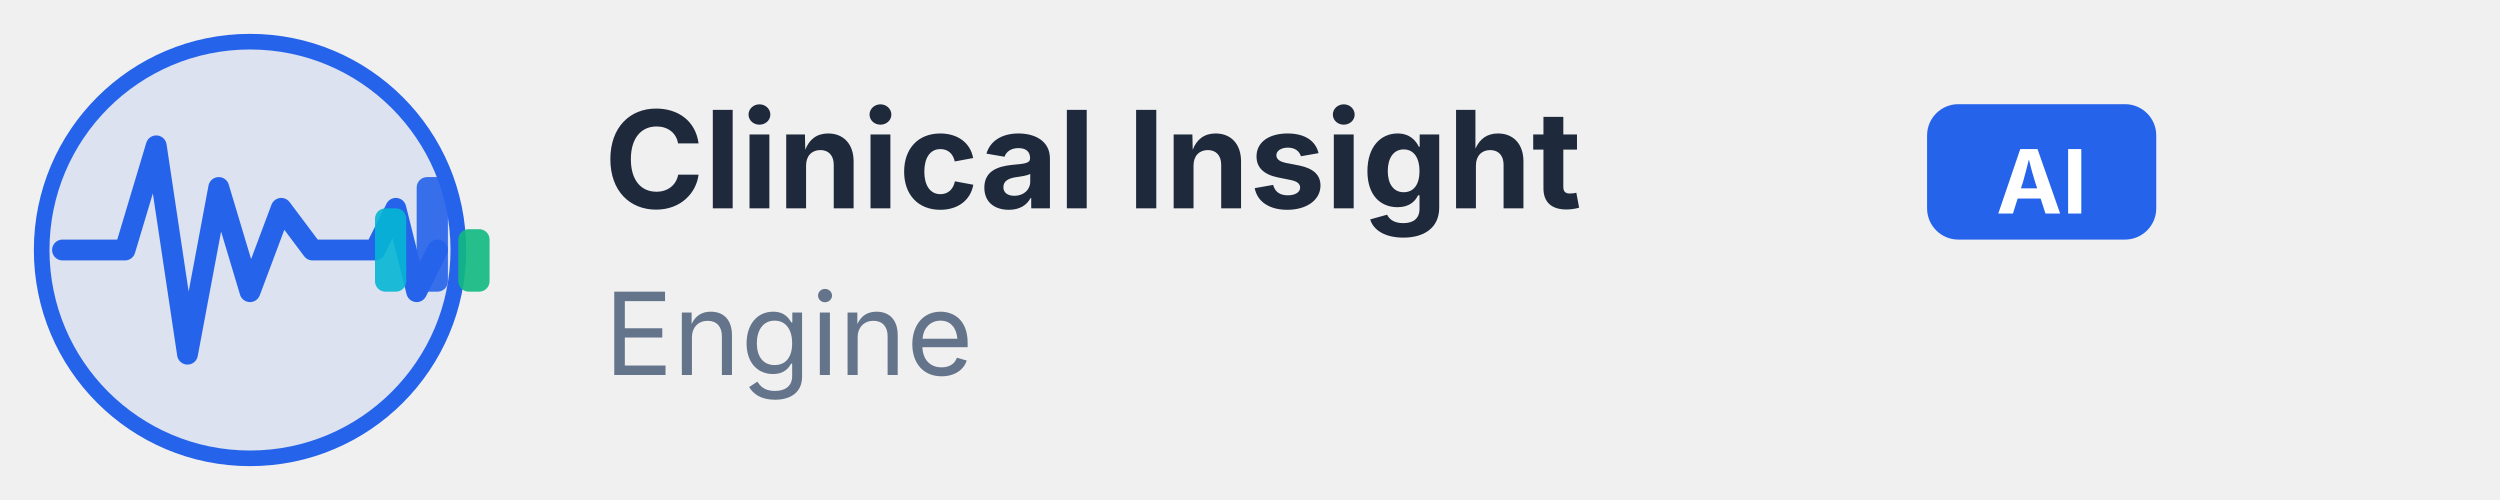
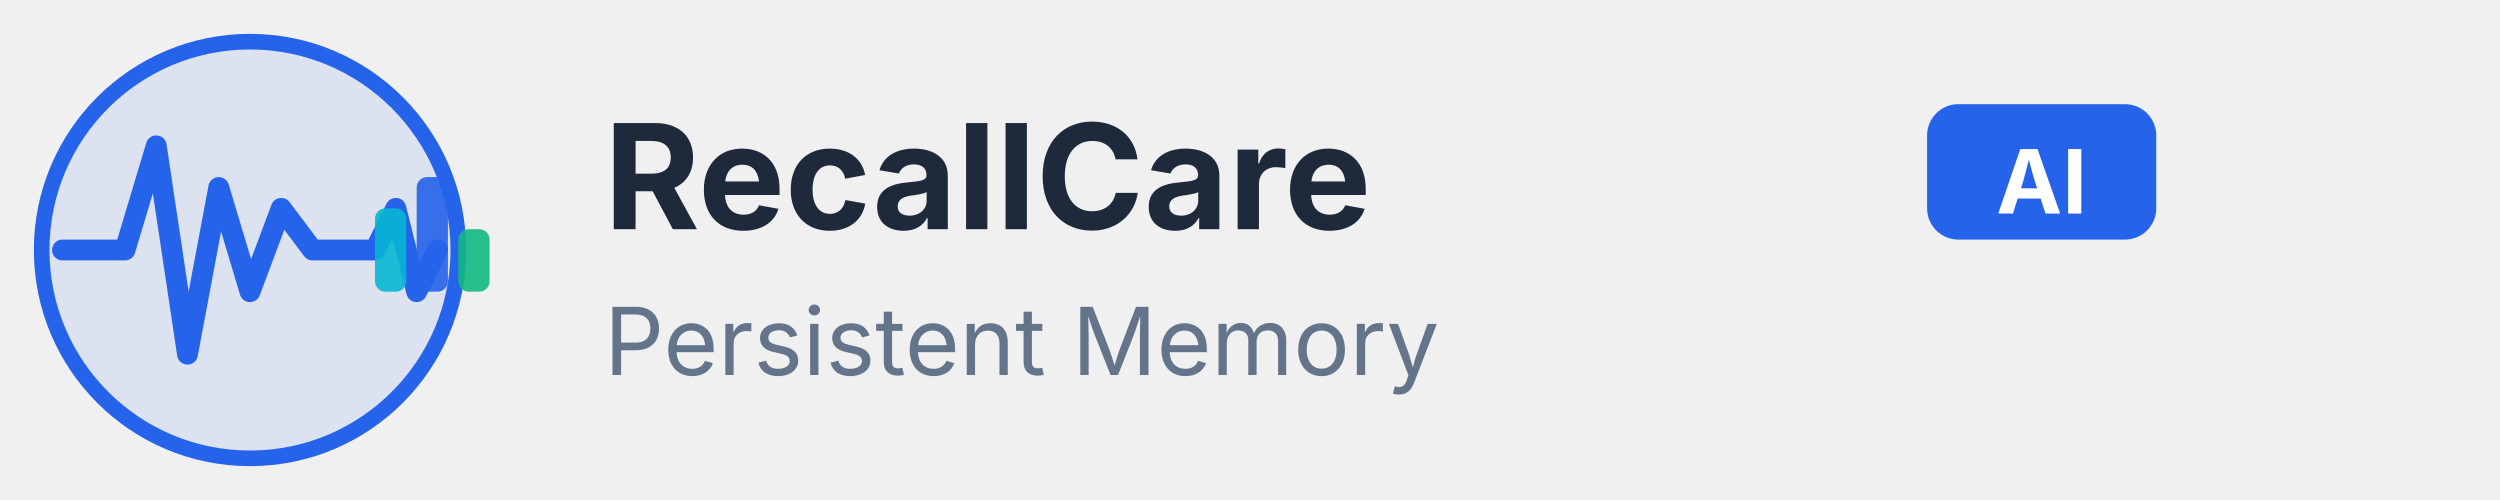
<svg xmlns="http://www.w3.org/2000/svg" viewBox="0 0 240 48" fill="none">
  <g>
    <circle cx="24" cy="24" r="20" fill="#2563EB" opacity="0.1" />
    <circle cx="24" cy="24" r="20" stroke="#2563EB" stroke-width="1.5" fill="none" />
    <polyline points="6,24 12,24 15,14 18,34 21,18 24,28 27,20 30,24 36,24 38,20 40,28 42,24" stroke="#2563EB" stroke-width="2" stroke-linecap="round" stroke-linejoin="round" fill="none" />
    <rect x="36" y="20" width="3" height="8" fill="#06B6D4" rx="1" opacity="0.9" />
    <rect x="40" y="17" width="3" height="11" fill="#2563EB" rx="1" opacity="0.9" />
    <rect x="44" y="22" width="3" height="6" fill="#10B981" rx="1" opacity="0.9" />
  </g>
-   <text x="58" y="20" font-family="'Plus Jakarta Sans', Inter, sans-serif" font-weight="700" font-size="13" fill="#1E293B">Clinical Insight</text>
-   <text x="58" y="36" font-family="'Plus Jakarta Sans', Inter, sans-serif" font-weight="400" font-size="11" fill="#64748B">Engine</text>
+   <text x="58" y="22" font-family="'Plus Jakarta Sans', Inter, sans-serif" font-weight="700" font-size="14" fill="#1E293B">RecallCare</text>
+   <text x="58" y="36" font-family="'Plus Jakarta Sans', Inter, sans-serif" font-weight="400" font-size="9" fill="#64748B">Persistent Memory</text>
  <rect x="185" y="10" width="22" height="13" rx="3" fill="#2563EB" />
  <text x="196" y="20.5" font-family="'Plus Jakarta Sans', Inter, sans-serif" font-weight="700" font-size="8.5" fill="white" text-anchor="middle">AI</text>
</svg>
